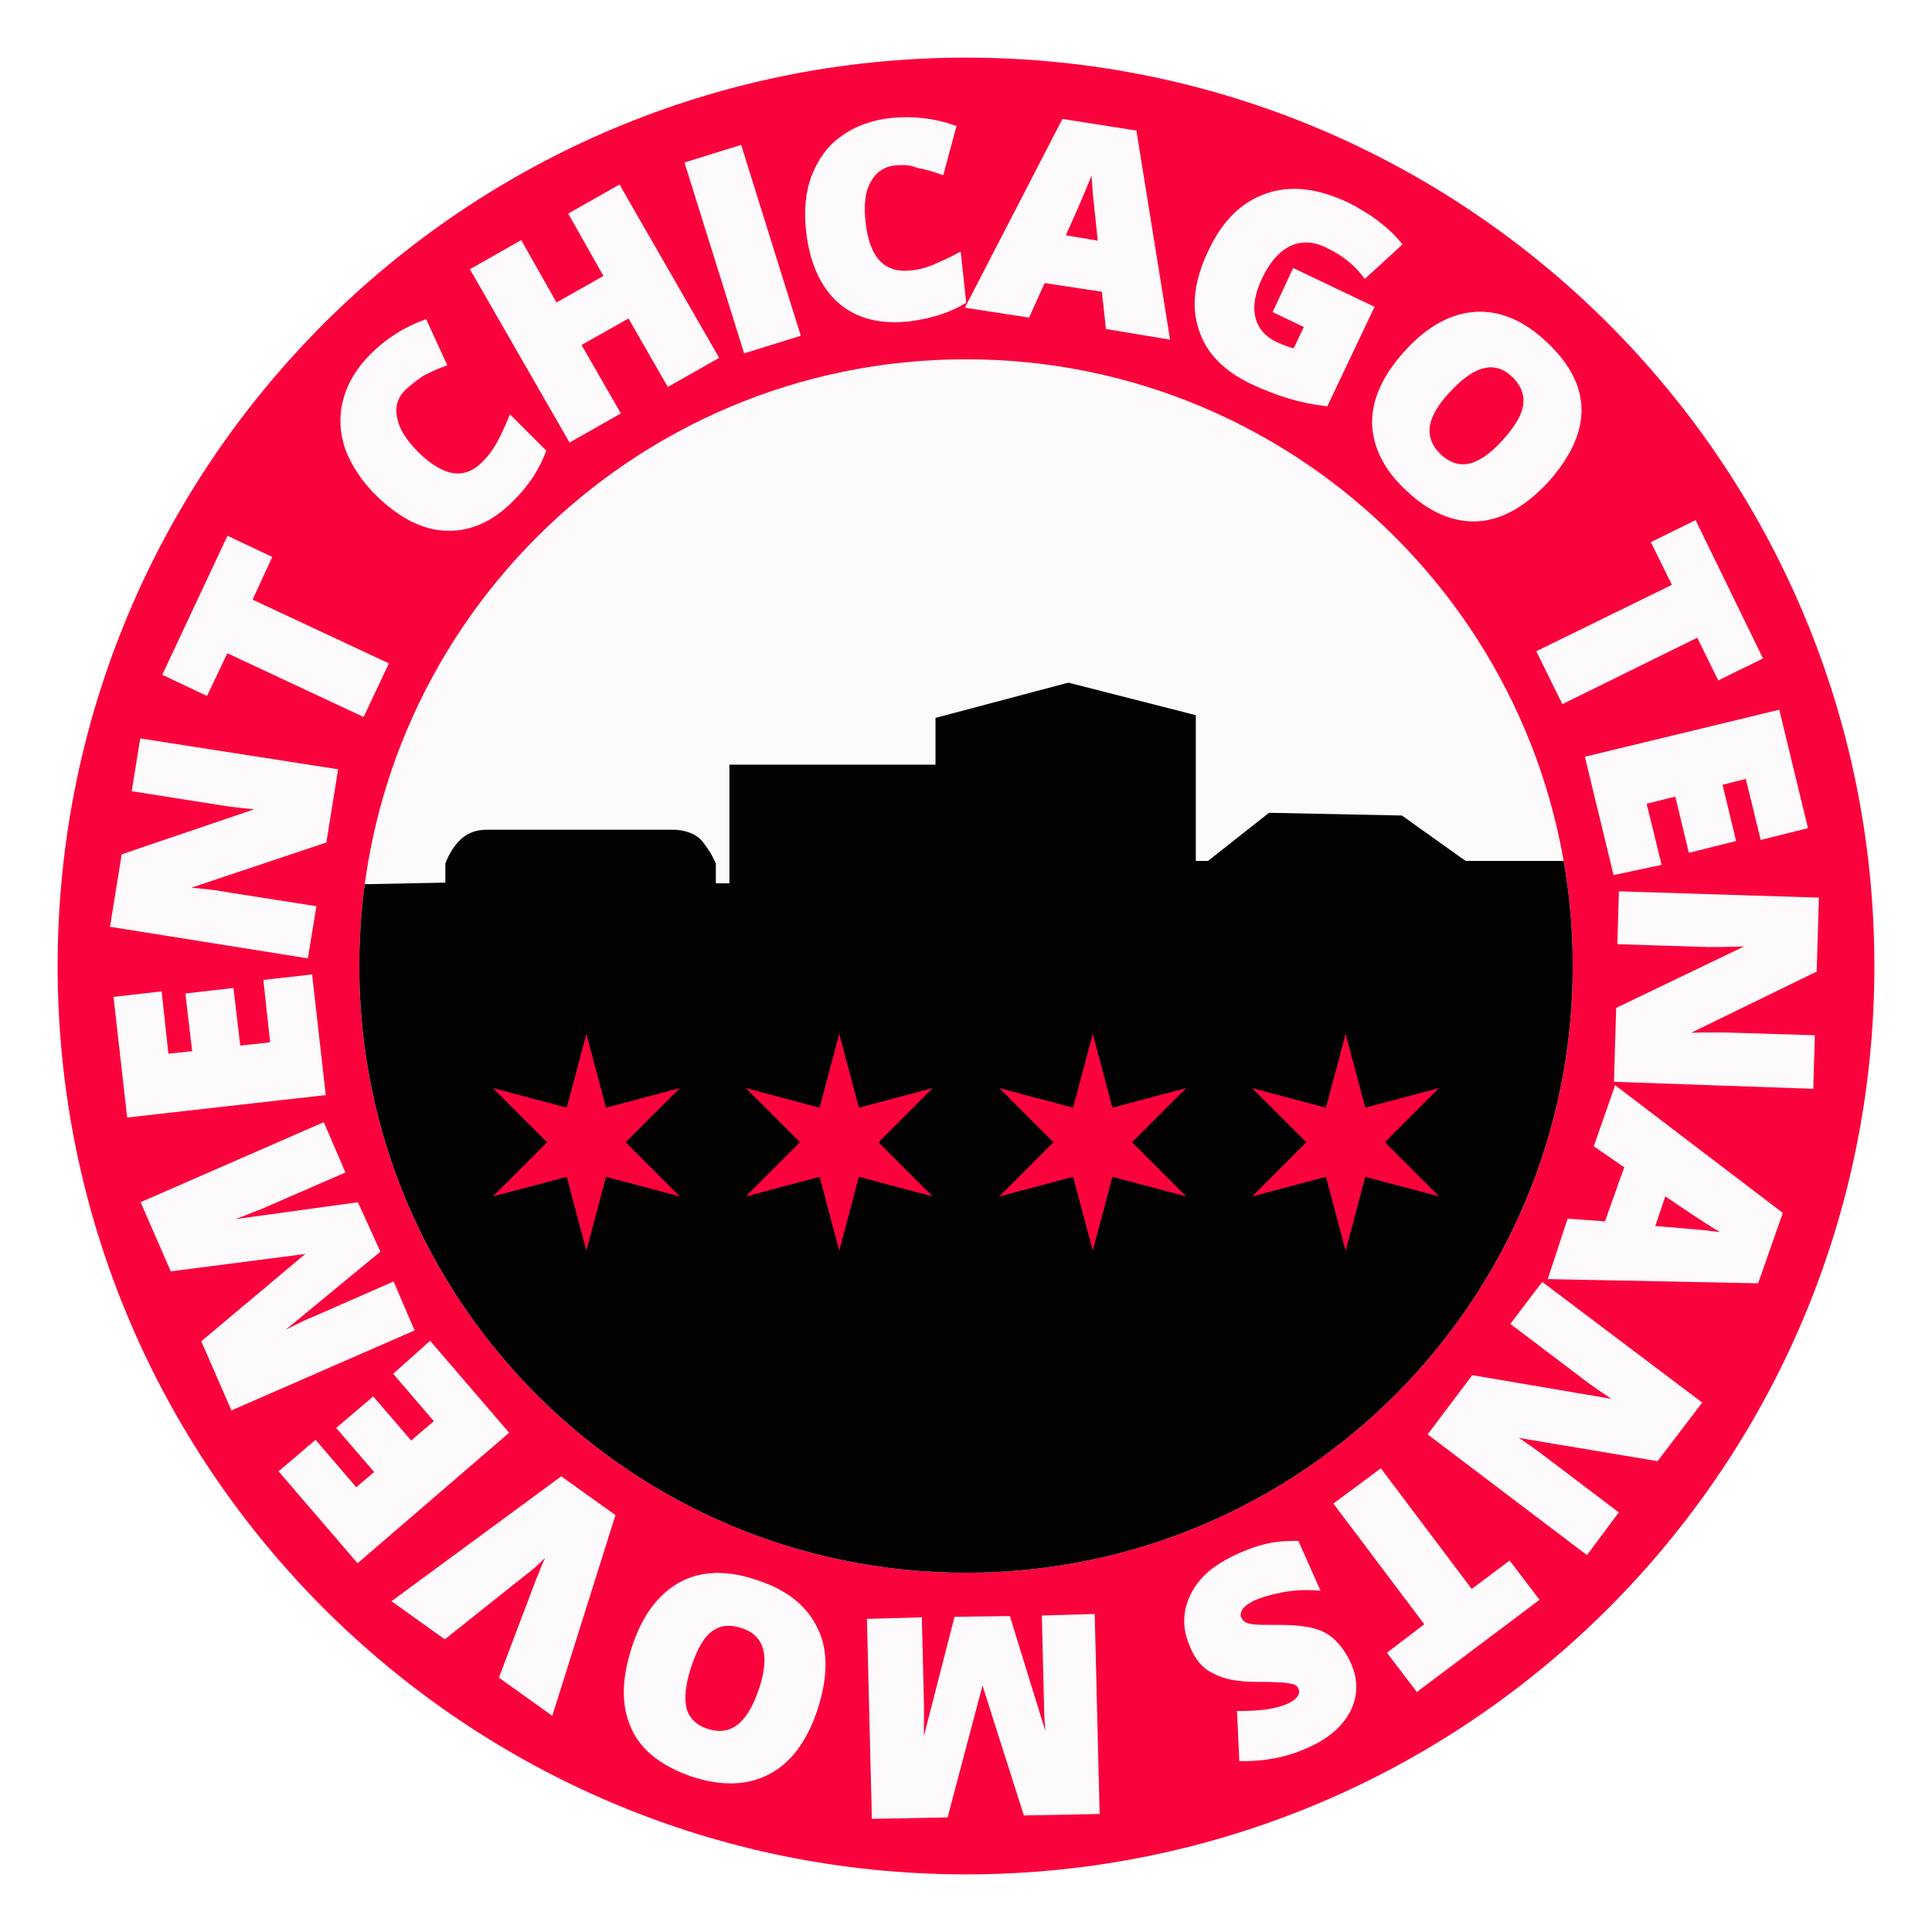
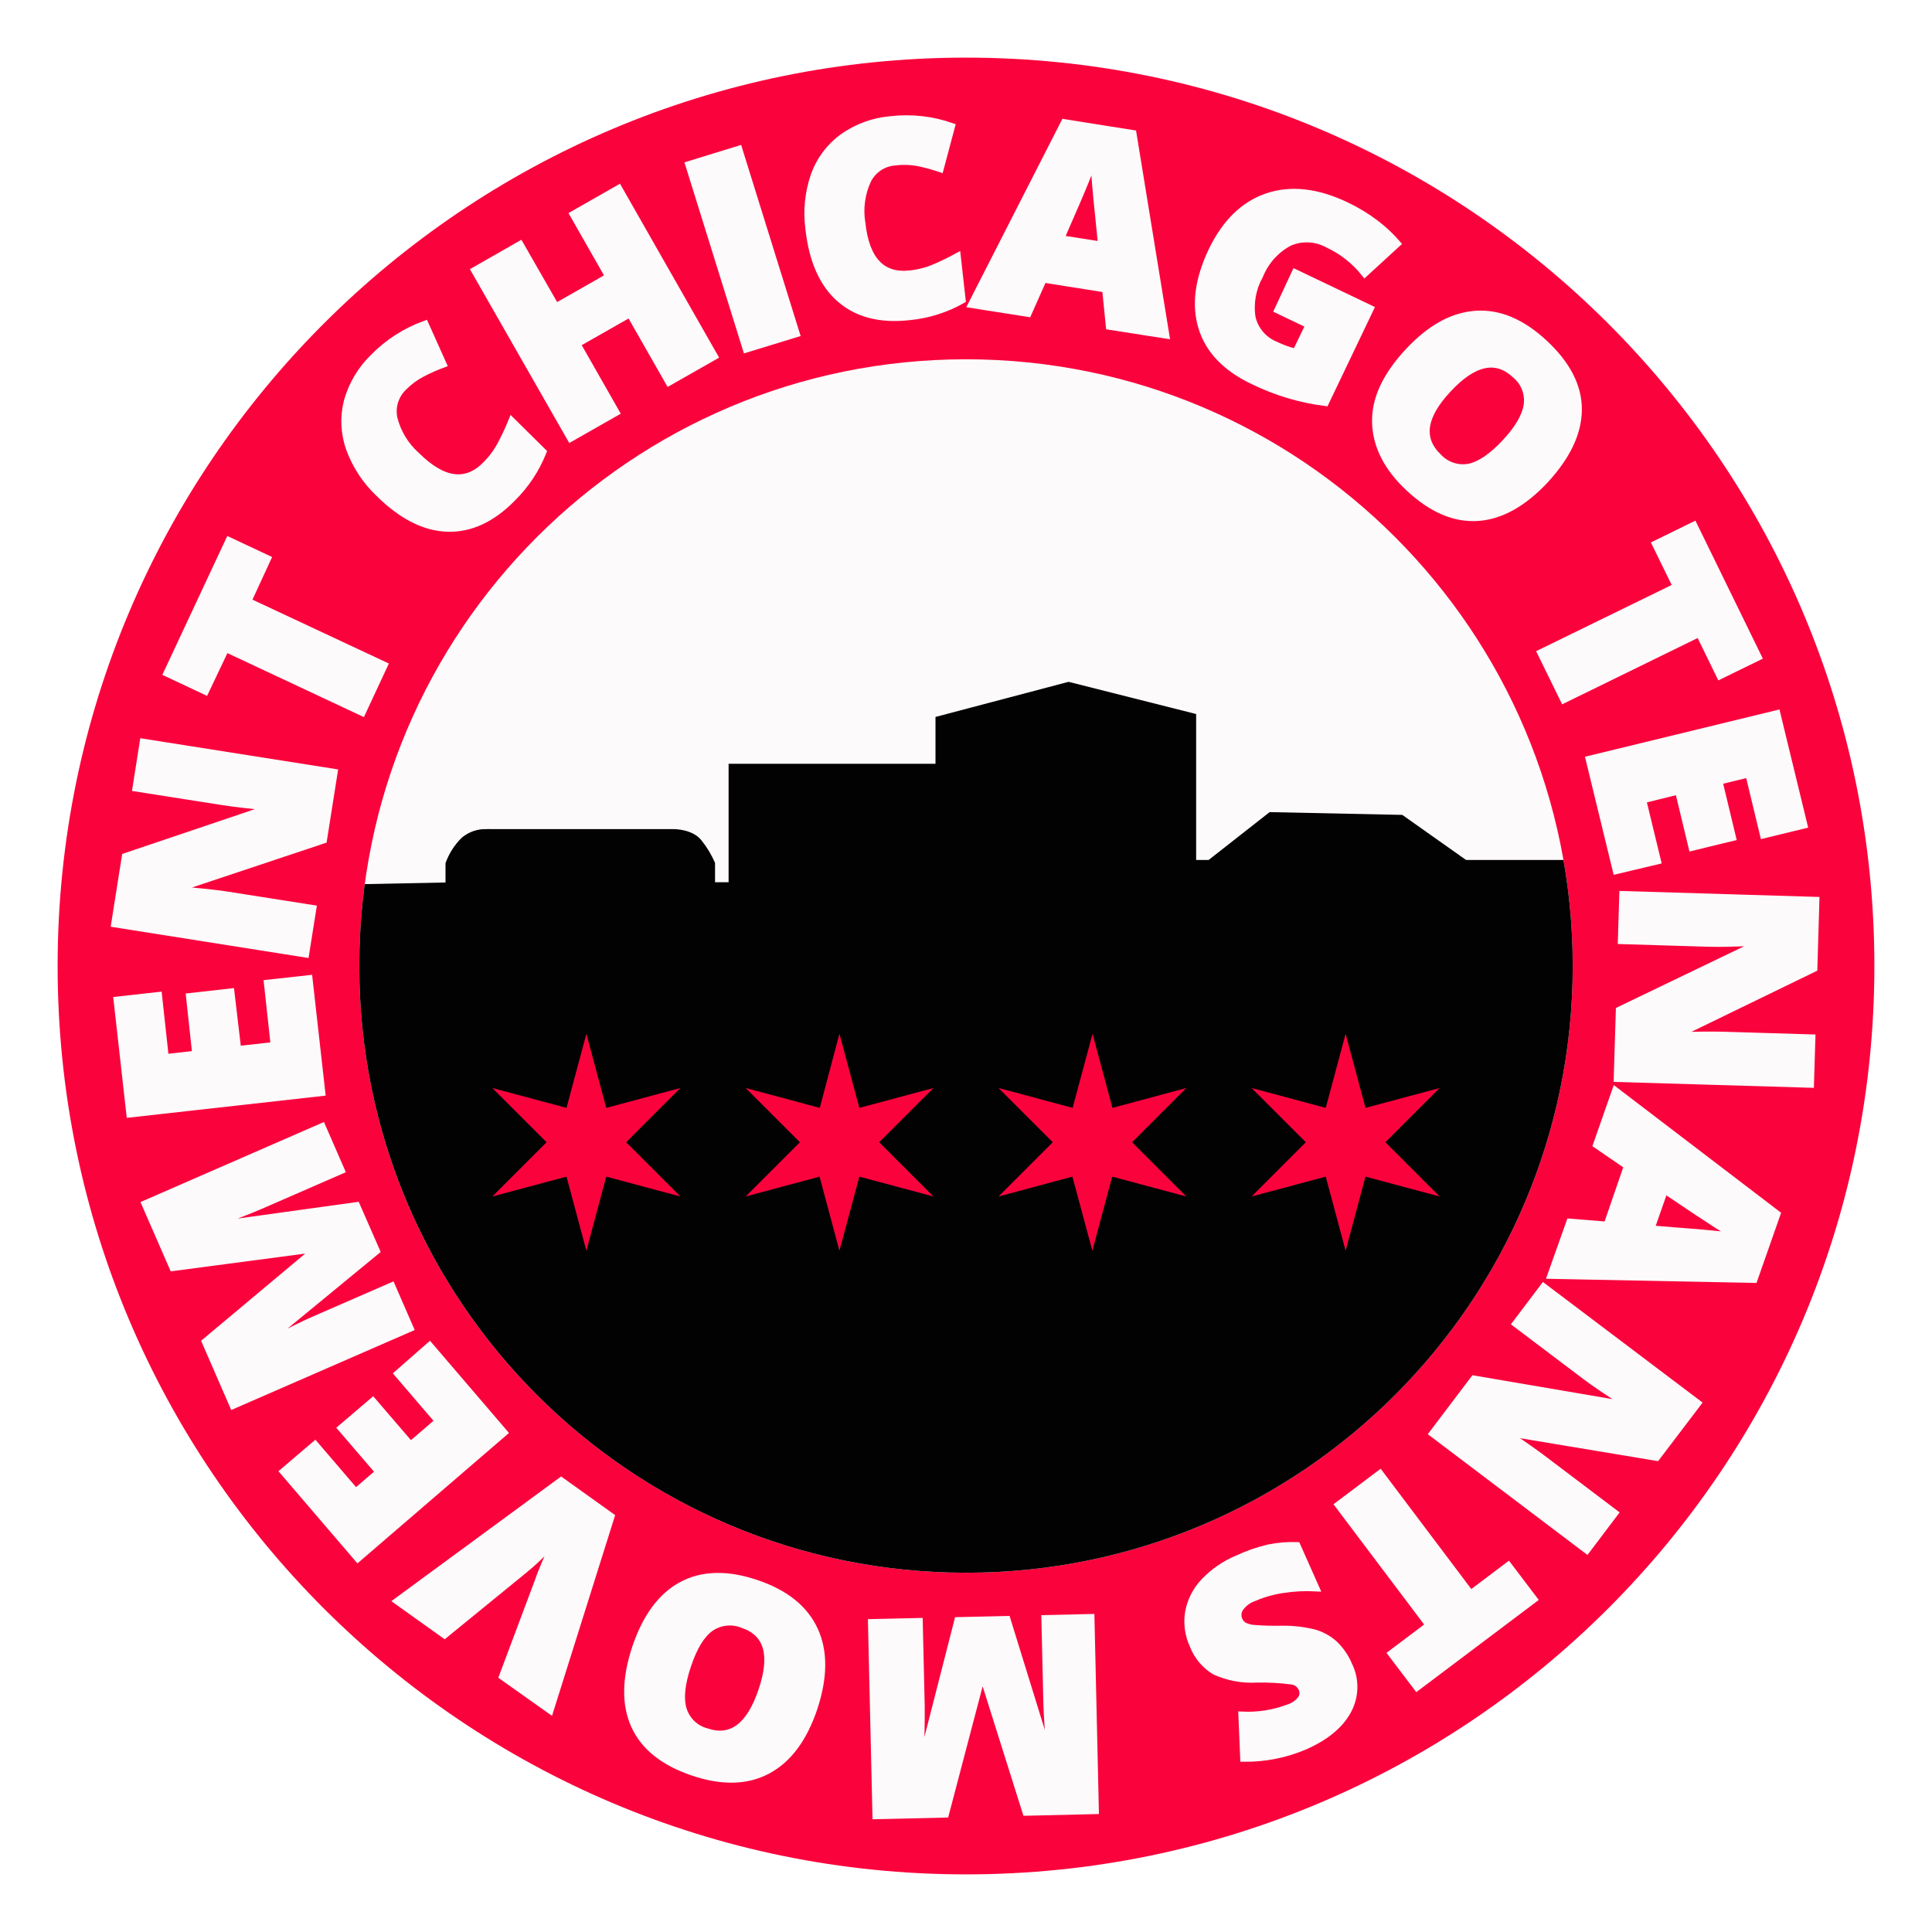
- <svg xmlns="http://www.w3.org/2000/svg" xmlns:xlink="http://www.w3.org/1999/xlink" version="1.1" id="Layer_2_1_" x="0px" y="0px" viewBox="0 0 285 285" style="enable-background:new 0 0 285 285;" xml:space="preserve">
-   <style type="text/css">
- 	.st0{fill-rule:evenodd;clip-rule:evenodd;fill:#FA033D;}
- 	.st1{fill:#FCFAFA;}
- 	.st2{clip-path:url(#SVGID_2_);}
- 	.st3{fill:#020202;}
- 	.st4{fill:#FA033D;}
- 	.st5{enable-background:new    ;}
- 	.st6{fill:none;stroke:#FCFAFA;stroke-width:0.997;stroke-miterlimit:9.97;}
- 	.st7{fill:none;stroke:#FCFAFA;stroke-miterlimit:10;}
- 	.st8{fill:none;stroke:#FCFAFA;stroke-width:0.996;stroke-miterlimit:9.961;}
- 	.st9{fill:none;stroke:#FCFAFA;stroke-width:0.998;stroke-miterlimit:9.976;}
- 	.st10{fill:none;stroke:#FCFAFA;stroke-width:1.002;stroke-miterlimit:10.018;}
- 	.st11{fill:none;stroke:#FCFAFA;stroke-width:1;stroke-miterlimit:10.005;}
- 	.st12{fill:none;stroke:#FCFAFA;stroke-width:0.996;stroke-miterlimit:9.962;}
- 	.st13{fill:none;stroke:#FCFAFA;stroke-width:1.002;stroke-miterlimit:10.024;}
- </style>
-   <path id="Background" class="st0" d="M142.5,8.5c-74,0-134,60-134,134s60,134,134,134s134-60,134-134S216.5,8.5,142.5,8.5z" />
+ <svg xmlns="http://www.w3.org/2000/svg" id="Layer_2" data-name="Layer 2" viewBox="0 0 285 285">
+   <defs>
+     <style>.cls-1,.cls-10,.cls-11,.cls-12,.cls-13,.cls-14,.cls-15,.cls-8,.cls-9{fill:none;}.cls-2,.cls-6{fill:#fa033d;}.cls-2{fill-rule:evenodd;}.cls-3{fill:#fcfafa;}.cls-4{clip-path:url(#clip-path);}.cls-5{fill:#020202;}.cls-7{isolation:isolate;}.cls-10,.cls-11,.cls-12,.cls-13,.cls-14,.cls-15,.cls-8,.cls-9{stroke:#fcfafa;}.cls-8{stroke-miterlimit:9.97;stroke-width:1px;}.cls-9{stroke-miterlimit:10;}.cls-10{stroke-miterlimit:9.96;stroke-width:1px;}.cls-11{stroke-miterlimit:9.98;stroke-width:1px;}.cls-12{stroke-miterlimit:10.02;stroke-width:1px;}.cls-13{stroke-miterlimit:10;}.cls-14{stroke-miterlimit:9.96;stroke-width:1px;}.cls-15{stroke-miterlimit:10.02;stroke-width:1px;}</style>
+     <clipPath id="clip-path">
+       <circle class="cls-1" cx="142.5" cy="142.5" r="89.5" />
+     </clipPath>
+   </defs>
+   <path id="Background" class="cls-2" d="M142.5,8.5a134,134,0,1,0,134,134A134,134,0,0,0,142.5,8.5Z" />
  <g id="Buildings">
-     <circle class="st1" cx="142.5" cy="142.5" r="89.5" />
-     <g>
-       <defs>
-         <circle id="SVGID_1_" cx="142.5" cy="142.5" r="89.5" />
-       </defs>
-       <clipPath id="SVGID_2_">
-         <use xlink:href="#SVGID_1_" style="overflow:visible;" />
-       </clipPath>
-       <g class="st2">
-         <path class="st3" d="M173.7,233.5v-0.4l-66.2,0.4v-0.4l-62,0.4V130.6l20.2-0.4v-2.8c0.5-1.4,1.3-2.7,2.4-3.7     c1-0.9,2.3-1.3,3.7-1.3c0.2,0,0.5,0,0.7,0h27c0,0,2.7,0,4.1,1.7c0.8,1,1.5,2.1,2,3.3v2.9h2v-17.5H138v-6.9l19.6-5.2l18.8,4.8     v21.5h1.8l9-7.1l19.6,0.4l9.4,6.7h22.2v106.3L173.7,233.5L173.7,233.5z" />
-       </g>
+     <circle class="cls-3" cx="142.5" cy="142.5" r="89.5" />
+     <g class="cls-4">
+       <path class="cls-5" d="M173.73,233.54v-.41l-66.21.41v-.4l-62,.4V130.59l20.2-.41v-2.85a10,10,0,0,1,2.37-3.73,5.35,5.35,0,0,1,3.69-1.29,4.09,4.09,0,0,1,.7,0h27s2.72,0,4,1.66a14.38,14.38,0,0,1,2,3.32v2.85h2V112.67H138v-6.91l19.63-5.18,18.82,4.75v21.53h1.84l9-7.06,19.57.41,9.41,6.65H238.5V233.13l-64.77.41Z" />
    </g>
  </g>
-   <path id="Stars" class="st4" d="M86.5,152.5l2.9,10.9l10.9-2.9l-8,8l8,8l-10.9-2.9l-2.9,10.9l-2.9-10.9l-10.9,2.9l8-8l-8-8l10.9,2.9  L86.5,152.5z M123.8,152.5l2.9,10.9l10.9-2.9l-8,8l8,8l-10.9-2.9l-2.9,10.9l-2.9-10.9l-10.9,2.9l8-8l-8-8l10.9,2.9L123.8,152.5z   M161.2,152.5l2.9,10.9l10.9-2.9l-8,8l8,8l-10.9-2.9l-2.9,10.9l-2.9-10.9l-10.9,2.9l8-8l-8-8l10.9,2.9L161.2,152.5z M198.5,152.5  l2.9,10.9l10.9-2.9l-8,8l8,8l-10.9-2.9l-2.9,10.9l-2.9-10.9l-10.9,2.9l8-8l-8-8l10.9,2.9L198.5,152.5z" />
-   <g class="st5">
-     <path class="st1" d="M59.5,57.1c-1.3,1.3-1.8,2.8-1.4,4.6c0.3,1.8,1.5,3.6,3.3,5.4c3.9,3.8,7.3,4.3,10.2,1.3c0.9-0.9,1.6-1.9,2.2-3   c0.6-1.1,1.1-2.2,1.6-3.4l4.6,4.6c-0.9,2.4-2.4,4.7-4.5,6.8c-3,3.1-6.2,4.5-9.6,4.4c-3.4-0.1-6.7-1.8-10.1-5.1   c-2.1-2.1-3.5-4.3-4.4-6.6c-0.8-2.4-0.9-4.7-0.3-7s1.9-4.5,3.9-6.5c2.2-2.2,4.7-3.8,7.6-4.9l2.7,5.9c-1.1,0.4-2.1,0.9-3.1,1.4   C61.3,55.6,60.4,56.3,59.5,57.1z" />
+   <path id="Stars" class="cls-6" d="M86.5,152.5l2.93,10.93,10.94-2.93-8,8,8,8-10.94-2.93L86.5,184.5l-2.93-10.93L72.63,176.5l8-8-8-8,10.94,2.93Zm37.33,0,2.94,10.93,10.93-2.93-8,8,8,8-10.93-2.93-2.94,10.93-2.93-10.93L110,176.5l8-8-8-8,10.93,2.93Zm37.34,0,2.93,10.93L175,160.5l-8,8,8,8-10.93-2.93-2.93,10.93-2.94-10.93-10.9,2.93,8-8-8-8,10.93,2.93Zm37.33,0,2.93,10.93,10.94-2.93-8,8,8,8-10.94-2.93L198.5,184.5l-2.93-10.93-10.94,2.93,8-8-8-8,10.94,2.93Z" />
+   <g class="cls-7">
+     <path class="cls-3" d="M59.54,57.13a4.92,4.92,0,0,0-1.4,4.63,10.9,10.9,0,0,0,3.33,5.44Q67.32,73,71.7,68.52a12.85,12.85,0,0,0,2.2-3,37.3,37.3,0,0,0,1.6-3.43l4.62,4.57a19.89,19.89,0,0,1-4.53,6.84Q71.07,78.1,66,77.94T55.9,72.8a17.24,17.24,0,0,1-4.36-6.63,12,12,0,0,1-.31-7,14.48,14.48,0,0,1,3.88-6.5,20.32,20.32,0,0,1,7.61-4.87l2.66,5.93a26.42,26.42,0,0,0-3.1,1.37A11,11,0,0,0,59.54,57.13Z" />
  </g>
-   <g class="st5">
-     <path class="st6" d="M59.5,57.1c-1.3,1.3-1.8,2.8-1.4,4.6c0.3,1.8,1.5,3.6,3.3,5.4c3.9,3.8,7.3,4.3,10.2,1.3c0.9-0.9,1.6-1.9,2.2-3   c0.6-1.1,1.1-2.2,1.6-3.4l4.6,4.6c-0.9,2.4-2.4,4.7-4.5,6.8c-3,3.1-6.2,4.5-9.6,4.4c-3.4-0.1-6.7-1.8-10.1-5.1   c-2.1-2.1-3.5-4.3-4.4-6.6c-0.8-2.4-0.9-4.7-0.3-7s1.9-4.5,3.9-6.5c2.2-2.2,4.7-3.8,7.6-4.9l2.7,5.9c-1.1,0.4-2.1,0.9-3.1,1.4   C61.3,55.6,60.4,56.3,59.5,57.1z" />
+   <g id="English" class="cls-7">
+     <path class="cls-8" d="M59.54,57.13a4.92,4.92,0,0,0-1.4,4.63,10.9,10.9,0,0,0,3.33,5.44Q67.32,73,71.7,68.52a12.85,12.85,0,0,0,2.2-3,37.3,37.3,0,0,0,1.6-3.43l4.62,4.57a19.89,19.89,0,0,1-4.53,6.84Q71.07,78.1,66,77.94T55.9,72.8a17.24,17.24,0,0,1-4.36-6.63,12,12,0,0,1-.31-7,14.48,14.48,0,0,1,3.88-6.5,20.32,20.32,0,0,1,7.61-4.87l2.66,5.93a26.42,26.42,0,0,0-3.1,1.37A11,11,0,0,0,59.54,57.13Z" />
  </g>
-   <g class="st5">
-     <path class="st1" d="M105.4,52.6l-6.7,3.8l-5.8-10.1l-7.8,4.4l5.8,10.1l-6.7,3.8L70,39.9l6.7-3.8l5.2,9.2l7.8-4.4l-5.2-9.2l6.7-3.8   L105.4,52.6z" />
+   <g class="cls-7">
+     <path class="cls-3" d="M105.4,52.57,98.67,56.4,92.91,46.3l-7.78,4.43,5.76,10.11-6.73,3.83L70,39.89l6.73-3.84L82,45.24l7.78-4.43-5.24-9.19,6.73-3.84Z" />
  </g>
-   <g class="st5">
-     <path class="st7" d="M105.4,52.6l-6.7,3.8l-5.8-10.1l-7.8,4.4l5.8,10.1l-6.7,3.8L70,39.9l6.7-3.8l5.2,9.2l7.8-4.4l-5.2-9.2l6.7-3.8   L105.4,52.6z" />
+   <g class="cls-7">
+     <path class="cls-9" d="M105.4,52.57,98.67,56.4,92.91,46.3l-7.78,4.43,5.76,10.11-6.73,3.83L70,39.89l6.73-3.84L82,45.24l7.78-4.43-5.24-9.19,6.73-3.84Z" />
  </g>
-   <g class="st5">
-     <path class="st1" d="M110.1,51.5l-8.5-27.2L109,22l8.5,27.2L110.1,51.5z" />
+   <g class="cls-7">
+     <path class="cls-3" d="M110.07,51.51l-8.48-27.23L109,22l8.48,27.24Z" />
  </g>
-   <g class="st5">
-     <path class="st7" d="M110.1,51.5l-8.5-27.2L109,22l8.5,27.2L110.1,51.5z" />
+   <g class="cls-7">
+     <path class="cls-9" d="M110.07,51.51l-8.48-27.23L109,22l8.48,27.24Z" />
  </g>
-   <g class="st5">
-     <path class="st1" d="M132,23.9c-1.8,0.2-3.1,1.1-4,2.7c-0.9,1.6-1.1,3.7-0.8,6.3c0.6,5.4,3,7.9,7.1,7.5c1.2-0.1,2.4-0.4,3.6-0.9   c1.1-0.5,2.3-1,3.4-1.6l0.7,6.5c-2.2,1.3-4.8,2.1-7.8,2.5c-4.3,0.5-7.7-0.4-10.2-2.6c-2.5-2.2-4.1-5.7-4.6-10.3   c-0.3-2.9-0.1-5.6,0.8-7.9c0.9-2.3,2.2-4.2,4.2-5.6c1.9-1.4,4.3-2.3,7.1-2.6c3.1-0.3,6,0,9,1l-1.7,6.3c-1.1-0.4-2.2-0.7-3.3-0.9   C134.3,23.8,133.2,23.8,132,23.9z" />
+   <g class="cls-7">
+     <path class="cls-3" d="M132,23.91a4.88,4.88,0,0,0-4,2.7,10.86,10.86,0,0,0-.84,6.32q.9,8.16,7.1,7.46a12.5,12.5,0,0,0,3.58-.92,37.66,37.66,0,0,0,3.39-1.65l.72,6.45a19.6,19.6,0,0,1-7.83,2.46q-6.39.71-10.21-2.62t-4.6-10.35a17.21,17.21,0,0,1,.79-7.89,11.91,11.91,0,0,1,4.19-5.63,14.33,14.33,0,0,1,7.09-2.6,20.16,20.16,0,0,1,9,1l-1.67,6.26A26.82,26.82,0,0,0,135.4,24,11.09,11.09,0,0,0,132,23.91Z" />
  </g>
-   <g class="st5">
-     <path class="st8" d="M132,23.9c-1.8,0.2-3.1,1.1-4,2.7c-0.9,1.6-1.1,3.7-0.8,6.3c0.6,5.4,3,7.9,7.1,7.5c1.2-0.1,2.4-0.4,3.6-0.9   c1.1-0.5,2.3-1,3.4-1.6l0.7,6.5c-2.2,1.3-4.8,2.1-7.8,2.5c-4.3,0.5-7.7-0.4-10.2-2.6c-2.5-2.2-4.1-5.7-4.6-10.3   c-0.3-2.9-0.1-5.6,0.8-7.9c0.9-2.3,2.2-4.2,4.2-5.6c1.9-1.4,4.3-2.3,7.1-2.6c3.1-0.3,6,0,9,1l-1.7,6.3c-1.1-0.4-2.2-0.7-3.3-0.9   C134.3,23.8,133.2,23.8,132,23.9z" />
+   <g class="cls-7">
+     <path class="cls-10" d="M132,23.91a4.88,4.88,0,0,0-4,2.7,10.86,10.86,0,0,0-.84,6.32q.9,8.16,7.1,7.46a12.5,12.5,0,0,0,3.58-.92,37.66,37.66,0,0,0,3.39-1.65l.72,6.45a19.6,19.6,0,0,1-7.83,2.46q-6.39.71-10.21-2.62t-4.6-10.35a17.21,17.21,0,0,1,.79-7.89,11.91,11.91,0,0,1,4.19-5.63,14.33,14.33,0,0,1,7.09-2.6,20.16,20.16,0,0,1,9,1l-1.67,6.26A26.82,26.82,0,0,0,135.4,24,11.09,11.09,0,0,0,132,23.91Z" />
  </g>
-   <g class="st5">
-     <path class="st1" d="M163.6,48.1l-0.6-5.5l-9.2-1.4l-2.3,5.1l-8.4-1.3L157,18.1l10.2,1.6l4.8,29.8L163.6,48.1z M162.5,36.1   l-0.5-4.8c-0.1-1.1-0.3-2.5-0.4-4.2c-0.1-1.7-0.2-2.9-0.2-3.6c-0.2,0.6-0.6,1.7-1.2,3.1c-0.6,1.5-1.8,4.3-3.7,8.5L162.5,36.1z" />
+   <g class="cls-7">
+     <path class="cls-3" d="M163.63,48.14l-.55-5.5-9.16-1.45-2.25,5.06-8.37-1.32L157,18.08l10.15,1.61L172,49.45Zm-1.15-12L162,31.33c-.12-1.08-.26-2.46-.4-4.16s-.23-2.9-.25-3.63c-.22.64-.62,1.68-1.2,3.13s-1.8,4.29-3.66,8.53Z" />
  </g>
-   <g class="st5">
-     <path class="st7" d="M163.6,48.1l-0.6-5.5l-9.2-1.4l-2.3,5.1l-8.4-1.3L157,18.1l10.2,1.6l4.8,29.8L163.6,48.1z M162.5,36.1   l-0.5-4.8c-0.1-1.1-0.3-2.5-0.4-4.2c-0.1-1.7-0.2-2.9-0.2-3.6c-0.2,0.6-0.6,1.7-1.2,3.1c-0.6,1.5-1.8,4.3-3.7,8.5L162.5,36.1z" />
+   <g class="cls-7">
+     <path class="cls-9" d="M163.63,48.14l-.55-5.5-9.16-1.45-2.25,5.06-8.37-1.32L157,18.08l10.15,1.61L172,49.45Zm-1.15-12L162,31.33c-.12-1.08-.26-2.46-.4-4.16s-.23-2.9-.25-3.63c-.22.64-.62,1.68-1.2,3.13s-1.8,4.29-3.66,8.53Z" />
  </g>
-   <g class="st5">
-     <path class="st1" d="M191,40.2l11.1,5.3l-6.6,13.9c-3.5-0.4-7.1-1.5-10.7-3.2c-4-1.9-6.5-4.5-7.5-7.8c-1.1-3.3-0.6-7.1,1.5-11.4   c2-4.2,4.7-6.8,8.2-8s7.3-0.7,11.6,1.3c1.6,0.8,3.1,1.7,4.4,2.7c1.3,1,2.4,2,3.2,3l-4.8,4.4c-1.4-1.8-3.2-3.2-5.5-4.3   c-2-1-3.9-1.1-5.7-0.3c-1.7,0.8-3.2,2.4-4.4,4.9c-1.2,2.4-1.5,4.5-1.1,6.2c0.4,1.7,1.5,3.1,3.4,4c1,0.5,2,0.8,3,1.1l1.9-4l-4.6-2.2   L191,40.2z" />
+   <g class="cls-7">
+     <path class="cls-3" d="M191.05,40.22l11.11,5.31L195.53,59.4a34,34,0,0,1-10.69-3.2q-6-2.85-7.55-7.85T178.75,37q3-6.24,8.19-8t11.62,1.29a24.88,24.88,0,0,1,4.37,2.65,21.22,21.22,0,0,1,3.2,3l-4.81,4.41a15,15,0,0,0-5.45-4.3,6.45,6.45,0,0,0-5.66-.27,9.52,9.52,0,0,0-4.37,4.87,9.61,9.61,0,0,0-1.12,6.22,5.76,5.76,0,0,0,3.43,4,14.3,14.3,0,0,0,3,1.07l1.93-4-4.6-2.2Z" />
  </g>
-   <g class="st5">
-     <path class="st7" d="M191,40.2l11.1,5.3l-6.6,13.9c-3.5-0.4-7.1-1.5-10.7-3.2c-4-1.9-6.5-4.5-7.5-7.8c-1.1-3.3-0.6-7.1,1.5-11.4   c2-4.2,4.7-6.8,8.2-8s7.3-0.7,11.6,1.3c1.6,0.8,3.1,1.7,4.4,2.7c1.3,1,2.4,2,3.2,3l-4.8,4.4c-1.4-1.8-3.2-3.2-5.5-4.3   c-2-1-3.9-1.1-5.7-0.3c-1.7,0.8-3.2,2.4-4.4,4.9c-1.2,2.4-1.5,4.5-1.1,6.2c0.4,1.7,1.5,3.1,3.4,4c1,0.5,2,0.8,3,1.1l1.9-4l-4.6-2.2   L191,40.2z" />
+   <g class="cls-7">
+     <path class="cls-9" d="M191.05,40.22l11.11,5.31L195.53,59.4a34,34,0,0,1-10.69-3.2q-6-2.85-7.55-7.85T178.75,37q3-6.24,8.19-8t11.62,1.29a24.88,24.88,0,0,1,4.37,2.65,21.22,21.22,0,0,1,3.2,3l-4.81,4.41a15,15,0,0,0-5.45-4.3,6.45,6.45,0,0,0-5.66-.27,9.52,9.52,0,0,0-4.37,4.87,9.61,9.61,0,0,0-1.12,6.22,5.76,5.76,0,0,0,3.43,4,14.3,14.3,0,0,0,3,1.07l1.93-4-4.6-2.2Z" />
  </g>
-   <g class="st5">
-     <path class="st1" d="M228,70.8c-3.3,3.5-6.6,5.4-10,5.6c-3.4,0.2-6.8-1.2-10.1-4.3c-3.3-3-4.9-6.3-5-9.7c0-3.5,1.6-6.9,4.8-10.4   c3.2-3.5,6.6-5.3,10-5.5c3.4-0.2,6.8,1.2,10.1,4.3c3.3,3.1,5,6.3,5,9.7C232.8,63.8,231.2,67.2,228,70.8z M213.6,57.4   c-3.8,4-4.2,7.3-1.4,10c1.4,1.3,2.9,1.8,4.5,1.5c1.6-0.3,3.4-1.5,5.3-3.6c1.9-2.1,3-3.9,3.2-5.6c0.2-1.6-0.4-3.1-1.7-4.4   C220.7,52.6,217.4,53.3,213.6,57.4z" />
+   <g class="cls-7">
+     <path class="cls-3" d="M228,70.76q-4.89,5.25-10,5.59t-10.1-4.3c-3.26-3-4.91-6.29-5-9.75s1.58-6.94,4.84-10.44,6.56-5.3,10-5.52,6.81,1.22,10.11,4.3,5,6.33,5,9.74S231.22,67.24,228,70.76ZM213.62,57.41q-5.62,6-1.42,10a4.94,4.94,0,0,0,4.53,1.49q2.4-.51,5.3-3.61t3.24-5.59a4.86,4.86,0,0,0-1.74-4.4Q219.3,51.32,213.62,57.41Z" />
  </g>
-   <g class="st5">
-     <path class="st9" d="M228,70.8c-3.3,3.5-6.6,5.4-10,5.6c-3.4,0.2-6.8-1.2-10.1-4.3c-3.3-3-4.9-6.3-5-9.7c0-3.5,1.6-6.9,4.8-10.4   c3.2-3.5,6.6-5.3,10-5.5c3.4-0.2,6.8,1.2,10.1,4.3c3.3,3.1,5,6.3,5,9.7C232.8,63.8,231.2,67.2,228,70.8z M213.6,57.4   c-3.8,4-4.2,7.3-1.4,10c1.4,1.3,2.9,1.8,4.5,1.5c1.6-0.3,3.4-1.5,5.3-3.6c1.9-2.1,3-3.9,3.2-5.6c0.2-1.6-0.4-3.1-1.7-4.4   C220.7,52.6,217.4,53.3,213.6,57.4z" />
+   <g class="cls-7">
+     <path class="cls-11" d="M228,70.76q-4.89,5.25-10,5.59t-10.1-4.3c-3.26-3-4.91-6.29-5-9.75s1.58-6.94,4.84-10.44,6.56-5.3,10-5.52,6.81,1.22,10.11,4.3,5,6.33,5,9.74S231.22,67.24,228,70.76ZM213.62,57.41q-5.62,6-1.42,10a4.94,4.94,0,0,0,4.53,1.49q2.4-.51,5.3-3.61t3.24-5.59a4.86,4.86,0,0,0-1.74-4.4Q219.3,51.32,213.62,57.41Z" />
  </g>
-   <g class="st5">
-     <path class="st1" d="M230.7,103.2l-3.4-6.9l20-9.8l-3.1-6.3l5.7-2.8l9.5,19.5l-5.7,2.8l-3.1-6.3L230.7,103.2z" />
+   <g class="cls-7">
+     <path class="cls-3" d="M230.67,103.23l-3.4-6.94,20-9.77-3.07-6.27,5.67-2.78,9.51,19.46-5.67,2.77-3.05-6.25Z" />
  </g>
-   <g class="st5">
-     <path class="st10" d="M230.7,103.2l-3.4-6.9l20-9.8l-3.1-6.3l5.7-2.8l9.5,19.5l-5.7,2.8l-3.1-6.3L230.7,103.2z" />
+   <g class="cls-7">
+     <path class="cls-12" d="M230.67,103.23l-3.4-6.94,20-9.77-3.07-6.27,5.67-2.78,9.51,19.46-5.67,2.77-3.05-6.25Z" />
  </g>
-   <g class="st5">
-     <path class="st1" d="M238.4,128.5l-4-16.5l27.7-6.7l4,16.5l-6,1.5l-2.2-9l-4.4,1.1l2,8.3l-6,1.5l-2-8.3l-5.2,1.3l2.2,9L238.4,128.5   z" />
+   <g class="cls-7">
+     <path class="cls-3" d="M238.41,128.45l-4-16.45,27.72-6.74,4,16.46-6,1.46-2.17-9-4.37,1.06,2,8.31-6,1.46-2-8.31L242.34,118l2.18,9Z" />
  </g>
-   <g class="st5">
-     <path class="st7" d="M238.4,128.5l-4-16.5l27.7-6.7l4,16.5l-6,1.5l-2.2-9l-4.4,1.1l2,8.3l-6,1.5l-2-8.3l-5.2,1.3l2.2,9L238.4,128.5   z" />
+   <g class="cls-7">
+     <path class="cls-9" d="M238.41,128.45l-4-16.45,27.72-6.74,4,16.46-6,1.46-2.17-9-4.37,1.06,2,8.31-6,1.46-2-8.31L242.34,118l2.18,9Z" />
  </g>
-   <g class="st5">
-     <path class="st1" d="M238.6,159.1l0.3-10.1l20.4-9.8l0-0.2c-3.2,0.2-5.6,0.2-7.3,0.2l-12.9-0.4l0.2-6.8l28.5,0.9l-0.3,10.1   l-20.1,9.8l0,0.1c2.9-0.1,5.2-0.1,6.9-0.1l12.9,0.4l-0.2,6.9L238.6,159.1z" />
+   <g class="cls-7">
+     <path class="cls-3" d="M238.55,159.11l.31-10.1,20.41-9.82V139c-3.17.16-5.58.21-7.25.16l-12.86-.39.21-6.83,28.52.86-.3,10.07-20.13,9.78v.12q4.32-.15,6.94-.07l12.9.39-.21,6.87Z" />
  </g>
-   <g class="st5">
-     <path class="st11" d="M238.6,159.1l0.3-10.1l20.4-9.8l0-0.2c-3.2,0.2-5.6,0.2-7.3,0.2l-12.9-0.4l0.2-6.8l28.5,0.9l-0.3,10.1   l-20.1,9.8l0,0.1c2.9-0.1,5.2-0.1,6.9-0.1l12.9,0.4l-0.2,6.9L238.6,159.1z" />
+   <g class="cls-7">
+     <path class="cls-13" d="M238.55,159.11l.31-10.1,20.41-9.82V139c-3.17.16-5.58.21-7.25.16l-12.86-.39.21-6.83,28.52.86-.3,10.07-20.13,9.78v.12q4.32-.15,6.94-.07l12.9.39-.21,6.87Z" />
  </g>
-   <g class="st5">
-     <path class="st1" d="M231.6,180.3l5.5,0.4l3.1-8.7l-4.5-3.1l2.8-8l23.9,18.2l-3.4,9.7l-30-0.6L231.6,180.3z M243.5,181.3l4.8,0.4   c1.1,0.1,2.5,0.2,4.1,0.4c1.7,0.2,2.9,0.3,3.6,0.4c-0.6-0.3-1.5-0.9-2.9-1.7c-1.3-0.8-3.9-2.5-7.7-5.1L243.5,181.3z" />
+   <g class="cls-7">
+     <path class="cls-3" d="M231.56,180.27l5.49.44,3-8.71-4.55-3.12,2.8-8,23.85,18.2-3.39,9.67-30-.6Zm12,1,4.8.39c1.08.07,2.46.19,4.14.35s2.89.29,3.61.41q-.88-.49-2.85-1.74t-7.7-5.12Z" />
  </g>
-   <g class="st5">
-     <path class="st12" d="M231.6,180.3l5.5,0.4l3.1-8.7l-4.5-3.1l2.8-8l23.9,18.2l-3.4,9.7l-30-0.6L231.6,180.3z M243.5,181.3l4.8,0.4   c1.1,0.1,2.5,0.2,4.1,0.4c1.7,0.2,2.9,0.3,3.6,0.4c-0.6-0.3-1.5-0.9-2.9-1.7c-1.3-0.8-3.9-2.5-7.7-5.1L243.5,181.3z" />
+   <g class="cls-7">
+     <path class="cls-14" d="M231.56,180.27l5.49.44,3-8.71-4.55-3.12,2.8-8,23.85,18.2-3.39,9.67-30-.6Zm12,1,4.8.39c1.08.07,2.46.19,4.14.35s2.89.29,3.61.41q-.88-.49-2.85-1.74t-7.7-5.12Z" />
  </g>
-   <g class="st5">
-     <path class="st1" d="M211.3,211.5l6.1-8.1l22.3,3.8l0.1-0.1c-2.7-1.7-4.7-3.1-6-4.1l-10.3-7.8l4.1-5.4l22.8,17.2l-6.1,8l-22.1-3.7   l-0.1,0.1c2.4,1.6,4.3,2.9,5.7,4l10.3,7.8l-4.1,5.5L211.3,211.5z" />
+   <g class="cls-7">
+     <path class="cls-3" d="M211.32,211.47l6.1-8.06,22.31,3.81.11-.14c-2.67-1.71-4.67-3.06-6-4.07l-10.26-7.75,4.12-5.45L250.46,207l-6.08,8-22.07-3.67-.07.09q3.6,2.39,5.69,4l10.29,7.78-4.14,5.48Z" />
  </g>
-   <g class="st5">
-     <path class="st7" d="M211.3,211.5l6.1-8.1l22.3,3.8l0.1-0.1c-2.7-1.7-4.7-3.1-6-4.1l-10.3-7.8l4.1-5.4l22.8,17.2l-6.1,8l-22.1-3.7   l-0.1,0.1c2.4,1.6,4.3,2.9,5.7,4l10.3,7.8l-4.1,5.5L211.3,211.5z" />
+   <g class="cls-7">
+     <path class="cls-9" d="M211.32,211.47l6.1-8.06,22.31,3.81.11-.14c-2.67-1.71-4.67-3.06-6-4.07l-10.26-7.75,4.12-5.45L250.46,207l-6.08,8-22.07-3.67-.07.09q3.6,2.39,5.69,4l10.29,7.78-4.14,5.48Z" />
  </g>
-   <g class="st5">
-     <path class="st1" d="M197.4,221.9l6.2-4.6l13.4,17.8l5.6-4.2l3.8,5l-17.3,13l-3.8-5l5.5-4.2L197.4,221.9z" />
+   <g class="cls-7">
+     <path class="cls-3" d="M197.41,222l6.16-4.64,13.37,17.75,5.56-4.19,3.79,5-17.27,13-3.79-5,5.55-4.18Z" />
  </g>
-   <g class="st5">
-     <path class="st7" d="M197.4,221.9l6.2-4.6l13.4,17.8l5.6-4.2l3.8,5l-17.3,13l-3.8-5l5.5-4.2L197.4,221.9z" />
+   <g class="cls-7">
+     <path class="cls-9" d="M197.41,222l6.16-4.64,13.37,17.75,5.56-4.19,3.79,5-17.27,13-3.79-5,5.55-4.18Z" />
  </g>
-   <g class="st5">
-     <path class="st1" d="M176,242.7c-0.7-1.6-1-3.2-0.7-4.9c0.3-1.6,1-3.1,2.2-4.5c1.2-1.4,2.9-2.5,5-3.5c1.7-0.8,3.2-1.3,4.5-1.6   c1.3-0.3,2.7-0.4,4.2-0.4l2.8,6.3c-1.7-0.1-3.3,0-4.9,0.3s-3,0.7-4.2,1.2c-1,0.5-1.7,1-2.1,1.6c-0.3,0.6-0.4,1.2-0.1,1.7   c0.2,0.4,0.4,0.6,0.7,0.8c0.3,0.2,0.8,0.3,1.3,0.4c0.6,0.1,2,0.1,4.2,0.1c2,0,3.7,0.2,4.8,0.5c1.2,0.3,2.2,0.9,3,1.7   c0.8,0.8,1.5,1.8,2.1,3.1c1.1,2.4,1,4.7-0.1,6.8c-1.1,2.1-3.2,3.9-6.3,5.2c-2.7,1.2-5.7,1.8-9.1,1.8l-0.3-6.4   c2.9,0,5.3-0.3,7.1-1.1c0.9-0.4,1.5-0.9,1.8-1.4c0.3-0.5,0.3-1,0.1-1.5c-0.2-0.5-0.7-0.9-1.4-1c-0.7-0.2-2.5-0.3-5.3-0.3   c-2.7,0-4.7-0.4-6.1-1.2C177.8,245.8,176.7,244.5,176,242.7z" />
+   <g class="cls-7">
+     <path class="cls-3" d="M176,242.74a8.42,8.42,0,0,1-.69-4.85,8.82,8.82,0,0,1,2.25-4.51,14.42,14.42,0,0,1,5-3.46,24,24,0,0,1,4.53-1.58,17.74,17.74,0,0,1,4.24-.36l2.79,6.27a23.59,23.59,0,0,0-4.9.25,17,17,0,0,0-4.25,1.21,4.16,4.16,0,0,0-2.06,1.56,1.84,1.84,0,0,0-.11,1.73,1.74,1.74,0,0,0,.71.8,3.77,3.77,0,0,0,1.31.39,40.61,40.61,0,0,0,4.21.13,18.76,18.76,0,0,1,4.83.54,7.58,7.58,0,0,1,3,1.66,9.18,9.18,0,0,1,2.1,3.06,7.3,7.3,0,0,1-.12,6.78q-1.72,3.18-6.3,5.22a22.31,22.31,0,0,1-9.09,1.81l-.27-6.4a17.11,17.11,0,0,0,7.06-1.14,3.54,3.54,0,0,0,1.78-1.37A1.6,1.6,0,0,0,192,249a1.87,1.87,0,0,0-1.4-1,33.47,33.47,0,0,0-5.29-.29,13,13,0,0,1-6.13-1.17A7.76,7.76,0,0,1,176,242.74Z" />
  </g>
-   <g class="st5">
-     <path class="st7" d="M176,242.7c-0.7-1.6-1-3.2-0.7-4.9c0.3-1.6,1-3.1,2.2-4.5c1.2-1.4,2.9-2.5,5-3.5c1.7-0.8,3.2-1.3,4.5-1.6   c1.3-0.3,2.7-0.4,4.2-0.4l2.8,6.3c-1.7-0.1-3.3,0-4.9,0.3s-3,0.7-4.2,1.2c-1,0.5-1.7,1-2.1,1.6c-0.3,0.6-0.4,1.2-0.1,1.7   c0.2,0.4,0.4,0.6,0.7,0.8c0.3,0.2,0.8,0.3,1.3,0.4c0.6,0.1,2,0.1,4.2,0.1c2,0,3.7,0.2,4.8,0.5c1.2,0.3,2.2,0.9,3,1.7   c0.8,0.8,1.5,1.8,2.1,3.1c1.1,2.4,1,4.7-0.1,6.8c-1.1,2.1-3.2,3.9-6.3,5.2c-2.7,1.2-5.7,1.8-9.1,1.8l-0.3-6.4   c2.9,0,5.3-0.3,7.1-1.1c0.9-0.4,1.5-0.9,1.8-1.4c0.3-0.5,0.3-1,0.1-1.5c-0.2-0.5-0.7-0.9-1.4-1c-0.7-0.2-2.5-0.3-5.3-0.3   c-2.7,0-4.7-0.4-6.1-1.2C177.8,245.8,176.7,244.5,176,242.7z" />
+   <g class="cls-7">
+     <path class="cls-9" d="M176,242.74a8.42,8.42,0,0,1-.69-4.85,8.82,8.82,0,0,1,2.25-4.51,14.42,14.42,0,0,1,5-3.46,24,24,0,0,1,4.53-1.58,17.74,17.74,0,0,1,4.24-.36l2.79,6.27a23.59,23.59,0,0,0-4.9.25,17,17,0,0,0-4.25,1.21,4.16,4.16,0,0,0-2.06,1.56,1.84,1.84,0,0,0-.11,1.73,1.74,1.74,0,0,0,.71.8,3.77,3.77,0,0,0,1.31.39,40.61,40.61,0,0,0,4.21.13,18.76,18.76,0,0,1,4.83.54,7.58,7.58,0,0,1,3,1.66,9.18,9.18,0,0,1,2.1,3.06,7.3,7.3,0,0,1-.12,6.78q-1.72,3.18-6.3,5.22a22.31,22.31,0,0,1-9.09,1.81l-.27-6.4a17.11,17.11,0,0,0,7.06-1.14,3.54,3.54,0,0,0,1.78-1.37A1.6,1.6,0,0,0,192,249a1.87,1.87,0,0,0-1.4-1,33.47,33.47,0,0,0-5.29-.29,13,13,0,0,1-6.13-1.17A7.76,7.76,0,0,1,176,242.74Z" />
  </g>
-   <g class="st5">
-     <path class="st1" d="M148.6,238.9l6.3,20.4l0.2,0c-0.4-3.5-0.6-6.2-0.6-8.1l-0.3-12.4l6.8-0.2l0.7,28.5l-10.3,0.2l-6.4-20.1l-0.2,0   l-5.4,20.4l-10.3,0.2l-0.7-28.5l7.1-0.2l0.3,12.5c0,0.7,0,1.4,0,2.2c0,0.8,0,2.7-0.1,5.8l0.2,0l5.3-20.6L148.6,238.9z" />
+   <g class="cls-7">
+     <path class="cls-3" d="M148.56,238.88l6.31,20.4H155q-.53-5.23-.59-8.15l-.29-12.38,6.83-.16.65,28.52-10.26.24L145,247.24h-.16l-5.36,20.38-10.28.24-.66-28.52,7.08-.16.29,12.5c0,.65,0,1.37,0,2.17s-.05,2.74-.13,5.83H136l5.28-20.63Z" />
  </g>
-   <g class="st5">
-     <path class="st7" d="M148.6,238.9l6.3,20.4l0.2,0c-0.4-3.5-0.6-6.2-0.6-8.1l-0.3-12.4l6.8-0.2l0.7,28.5l-10.3,0.2l-6.4-20.1l-0.2,0   l-5.4,20.4l-10.3,0.2l-0.7-28.5l7.1-0.2l0.3,12.5c0,0.7,0,1.4,0,2.2c0,0.8,0,2.7-0.1,5.8l0.2,0l5.3-20.6L148.6,238.9z" />
+   <g class="cls-7">
+     <path class="cls-9" d="M148.56,238.88l6.31,20.4H155q-.53-5.23-.59-8.15l-.29-12.38,6.83-.16.65,28.52-10.26.24L145,247.24h-.16l-5.36,20.38-10.28.24-.66-28.52,7.08-.16.29,12.5c0,.65,0,1.37,0,2.17s-.05,2.74-.13,5.83H136l5.28-20.63Z" />
  </g>
-   <g class="st5">
-     <path class="st1" d="M93.7,243.1c1.5-4.6,3.8-7.6,6.9-9.3c3-1.6,6.7-1.7,11-0.2c4.3,1.4,7.1,3.7,8.6,6.9c1.5,3.1,1.4,7-0.1,11.6   c-1.5,4.5-3.8,7.6-6.9,9.2c-3.1,1.6-6.7,1.7-11,0.3c-4.3-1.5-7.2-3.7-8.6-6.8C92.1,251.5,92.2,247.7,93.7,243.1z M112.4,249.4   c1.8-5.2,0.8-8.5-2.8-9.7c-1.9-0.6-3.4-0.5-4.8,0.5s-2.4,2.8-3.3,5.5c-0.9,2.7-1.1,4.9-0.7,6.5c0.5,1.6,1.6,2.7,3.4,3.3   C107.9,256.7,110.6,254.7,112.4,249.4z" />
+   <g class="cls-7">
+     <path class="cls-3" d="M93.74,243.08q2.3-6.84,6.85-9.27t11-.25q6.38,2.15,8.57,6.87T120.08,252q-2.28,6.76-6.86,9.19t-11,.26q-6.47-2.19-8.61-6.85T93.74,243.08Zm18.64,6.28q2.66-7.86-2.82-9.7a5,5,0,0,0-4.76.52q-2,1.45-3.35,5.5c-.91,2.7-1.13,4.86-.66,6.45a4.9,4.9,0,0,0,3.42,3.31Q109.72,257.3,112.38,249.36Z" />
  </g>
-   <g class="st5">
-     <path class="st13" d="M93.7,243.1c1.5-4.6,3.8-7.6,6.9-9.3c3-1.6,6.7-1.7,11-0.2c4.3,1.4,7.1,3.7,8.6,6.9c1.5,3.1,1.4,7-0.1,11.6   c-1.5,4.5-3.8,7.6-6.9,9.2c-3.1,1.6-6.7,1.7-11,0.3c-4.3-1.5-7.2-3.7-8.6-6.8C92.1,251.5,92.2,247.7,93.7,243.1z M112.4,249.4   c1.8-5.2,0.8-8.5-2.8-9.7c-1.9-0.6-3.4-0.5-4.8,0.5s-2.4,2.8-3.3,5.5c-0.9,2.7-1.1,4.9-0.7,6.5c0.5,1.6,1.6,2.7,3.4,3.3   C107.9,256.7,110.6,254.7,112.4,249.4z" />
+   <g class="cls-7">
+     <path class="cls-15" d="M93.74,243.08q2.3-6.84,6.85-9.27t11-.25q6.38,2.15,8.57,6.87T120.08,252q-2.28,6.76-6.86,9.19t-11,.26q-6.47-2.19-8.61-6.85T93.74,243.08Zm18.64,6.28q2.66-7.86-2.82-9.7a5,5,0,0,0-4.76.52q-2,1.45-3.35,5.5c-.91,2.7-1.13,4.86-.66,6.45a4.9,4.9,0,0,0,3.42,3.31Q109.72,257.3,112.38,249.36Z" />
  </g>
-   <g class="st5">
-     <path class="st1" d="M65.6,241.2l-7-5l24.2-17.8l7.4,5.3l-9,28.6l-7-5l5.3-14c1.2-3.1,2.2-5.2,2.8-6.2c-0.6,0.7-1.4,1.5-2.4,2.5   c-1,1-1.8,1.7-2.5,2.2L65.6,241.2z" />
+   <g class="cls-7">
+     <path class="cls-3" d="M65.58,241.19l-7-5,24.2-17.77,7.38,5.28-9,28.61-7.05-5,5.25-14A44,44,0,0,1,82.15,227q-.91,1-2.43,2.46c-1,1-1.84,1.69-2.46,2.2Z" />
  </g>
-   <g class="st5">
-     <path class="st7" d="M65.6,241.2l-7-5l24.2-17.8l7.4,5.3l-9,28.6l-7-5l5.3-14c1.2-3.1,2.2-5.2,2.8-6.2c-0.6,0.7-1.4,1.5-2.4,2.5   c-1,1-1.8,1.7-2.5,2.2L65.6,241.2z" />
+   <g class="cls-7">
+     <path class="cls-9" d="M65.58,241.19l-7-5,24.2-17.77,7.38,5.28-9,28.61-7.05-5,5.25-14A44,44,0,0,1,82.15,227q-.91,1-2.43,2.46c-1,1-1.84,1.69-2.46,2.2Z" />
  </g>
-   <g class="st5">
-     <path class="st1" d="M63.4,198.5l11,12.8l-21.6,18.6l-11-12.8l4.7-4l6,7l3.4-2.9l-5.6-6.5l4.7-4l5.6,6.5l4.1-3.5l-6-7L63.4,198.5z" />
+   <g class="cls-7">
+     <path class="cls-3" d="M63.38,198.49l11,12.84L52.78,229.92l-11-12.84,4.69-4,6,7,3.41-2.93-5.57-6.48,4.69-4,5.57,6.48,4.08-3.51-6-7Z" />
  </g>
-   <g class="st5">
-     <path class="st7" d="M63.4,198.5l11,12.8l-21.6,18.6l-11-12.8l4.7-4l6,7l3.4-2.9l-5.6-6.5l4.7-4l5.6,6.5l4.1-3.5l-6-7L63.4,198.5z" />
+   <g class="cls-7">
+     <path class="cls-9" d="M63.38,198.49l11,12.84L52.78,229.92l-11-12.84,4.69-4,6,7,3.41-2.93-5.57-6.48,4.69-4,5.57,6.48,4.08-3.51-6-7Z" />
  </g>
-   <g class="st5">
-     <path class="st1" d="M55.5,184.5L39,198.1l0.1,0.2c3.1-1.6,5.5-2.9,7.3-3.6l11.4-5l2.7,6.3l-26.1,11.4l-4.1-9.4l16.2-13.6l-0.1-0.1   L25.5,187l-4.1-9.4l26.1-11.4l2.8,6.5l-11.5,5c-0.6,0.3-1.3,0.5-2,0.8c-0.7,0.3-2.6,1-5.5,2.1l0.1,0.2l21.1-2.9L55.5,184.5z" />
+   <g class="cls-7">
+     <path class="cls-3" d="M55.55,184.54l-16.5,13.57.07.16c3.1-1.65,5.53-2.87,7.31-3.64l11.36-4.95,2.73,6.26-26.15,11.4-4.1-9.41,16.18-13.55-.06-.14L25.49,187l-4.11-9.42,26.15-11.41,2.83,6.49-11.46,5-2,.84c-.74.3-2.55,1-5.45,2.09l.07.16,21.09-2.92Z" />
  </g>
-   <g class="st5">
-     <path class="st7" d="M55.5,184.5L39,198.1l0.1,0.2c3.1-1.6,5.5-2.9,7.3-3.6l11.4-5l2.7,6.3l-26.1,11.4l-4.1-9.4l16.2-13.6l-0.1-0.1   L25.5,187l-4.1-9.4l26.1-11.4l2.8,6.5l-11.5,5c-0.6,0.3-1.3,0.5-2,0.8c-0.7,0.3-2.6,1-5.5,2.1l0.1,0.2l21.1-2.9L55.5,184.5z" />
+   <g class="cls-7">
+     <path class="cls-9" d="M55.55,184.54l-16.5,13.57.07.16c3.1-1.65,5.53-2.87,7.31-3.64l11.36-4.95,2.73,6.26-26.15,11.4-4.1-9.41,16.18-13.55-.06-.14L25.49,187l-4.11-9.42,26.15-11.41,2.83,6.49-11.46,5-2,.84c-.74.3-2.55,1-5.45,2.09l.07.16,21.09-2.92Z" />
  </g>
-   <g class="st5">
-     <path class="st1" d="M45.6,144.3l1.9,16.8l-28.3,3.2l-1.9-16.8l6.1-0.7l1,9.2l4.5-0.5l-1-8.5l6.1-0.7l1,8.5l5.4-0.6l-1-9.2   L45.6,144.3z" />
+   <g class="cls-7">
+     <path class="cls-3" d="M45.6,144.35l1.89,16.83-28.35,3.17-1.89-16.83,6.15-.69,1,9.17,4.46-.5L27.94,147l6.14-.69,1,8.5,5.35-.6-1-9.18Z" />
  </g>
-   <g class="st5">
-     <path class="st7" d="M45.6,144.3l1.9,16.8l-28.3,3.2l-1.9-16.8l6.1-0.7l1,9.2l4.5-0.5l-1-8.5l6.1-0.7l1,8.5l5.4-0.6l-1-9.2   L45.6,144.3z" />
+   <g class="cls-7">
+     <path class="cls-9" d="M45.6,144.35l1.89,16.83-28.35,3.17-1.89-16.83,6.15-.69,1,9.17,4.46-.5L27.94,147l6.14-.69,1,8.5,5.35-.6-1-9.18Z" />
  </g>
-   <g class="st5">
-     <path class="st1" d="M49.3,113.9l-1.6,10l-21.5,7.2l0,0.2c3.2,0.2,5.6,0.5,7.2,0.8l12.7,2l-1.1,6.7l-28.2-4.5l1.6-9.9l21.2-7.2   l0-0.1c-2.9-0.3-5.2-0.5-6.9-0.8l-12.7-2l1.1-6.8L49.3,113.9z" />
+   <g class="cls-7">
+     <path class="cls-3" d="M49.31,113.92l-1.58,10-21.47,7.16,0,.17q4.74.38,7.21.76l12.7,2-1.07,6.74L16.9,136.29l1.57-9.94,21.2-7.16,0-.12q-4.3-.41-6.89-.81l-12.74-2,1.07-6.79Z" />
  </g>
-   <g class="st5">
-     <path class="st7" d="M49.3,113.9l-1.6,10l-21.5,7.2l0,0.2c3.2,0.2,5.6,0.5,7.2,0.8l12.7,2l-1.1,6.7l-28.2-4.5l1.6-9.9l21.2-7.2   l0-0.1c-2.9-0.3-5.2-0.5-6.9-0.8l-12.7-2l1.1-6.8L49.3,113.9z" />
+   <g class="cls-7">
+     <path class="cls-9" d="M49.31,113.92l-1.58,10-21.47,7.16,0,.17q4.74.38,7.21.76l12.7,2-1.07,6.74L16.9,136.29l1.57-9.94,21.2-7.16,0-.12q-4.3-.41-6.89-.81l-12.74-2,1.07-6.79Z" />
  </g>
-   <g class="st5">
-     <path class="st1" d="M56.7,98.1l-3.3,7l-20.1-9.4l-3,6.3l-5.7-2.7l9.2-19.6l5.7,2.7l-2.9,6.3L56.7,98.1z" />
+   <g class="cls-7">
+     <path class="cls-3" d="M56.7,98.12l-3.26,7L33.31,95.68l-3,6.31-5.7-2.68,9.16-19.58,5.71,2.68L36.58,88.7Z" />
  </g>
-   <g class="st5">
-     <path class="st7" d="M56.7,98.1l-3.3,7l-20.1-9.4l-3,6.3l-5.7-2.7l9.2-19.6l5.7,2.7l-2.9,6.3L56.7,98.1z" />
+   <g class="cls-7">
+     <path class="cls-9" d="M56.7,98.12l-3.26,7L33.31,95.68l-3,6.31-5.7-2.68,9.16-19.58,5.71,2.68L36.58,88.7Z" />
  </g>
</svg>
